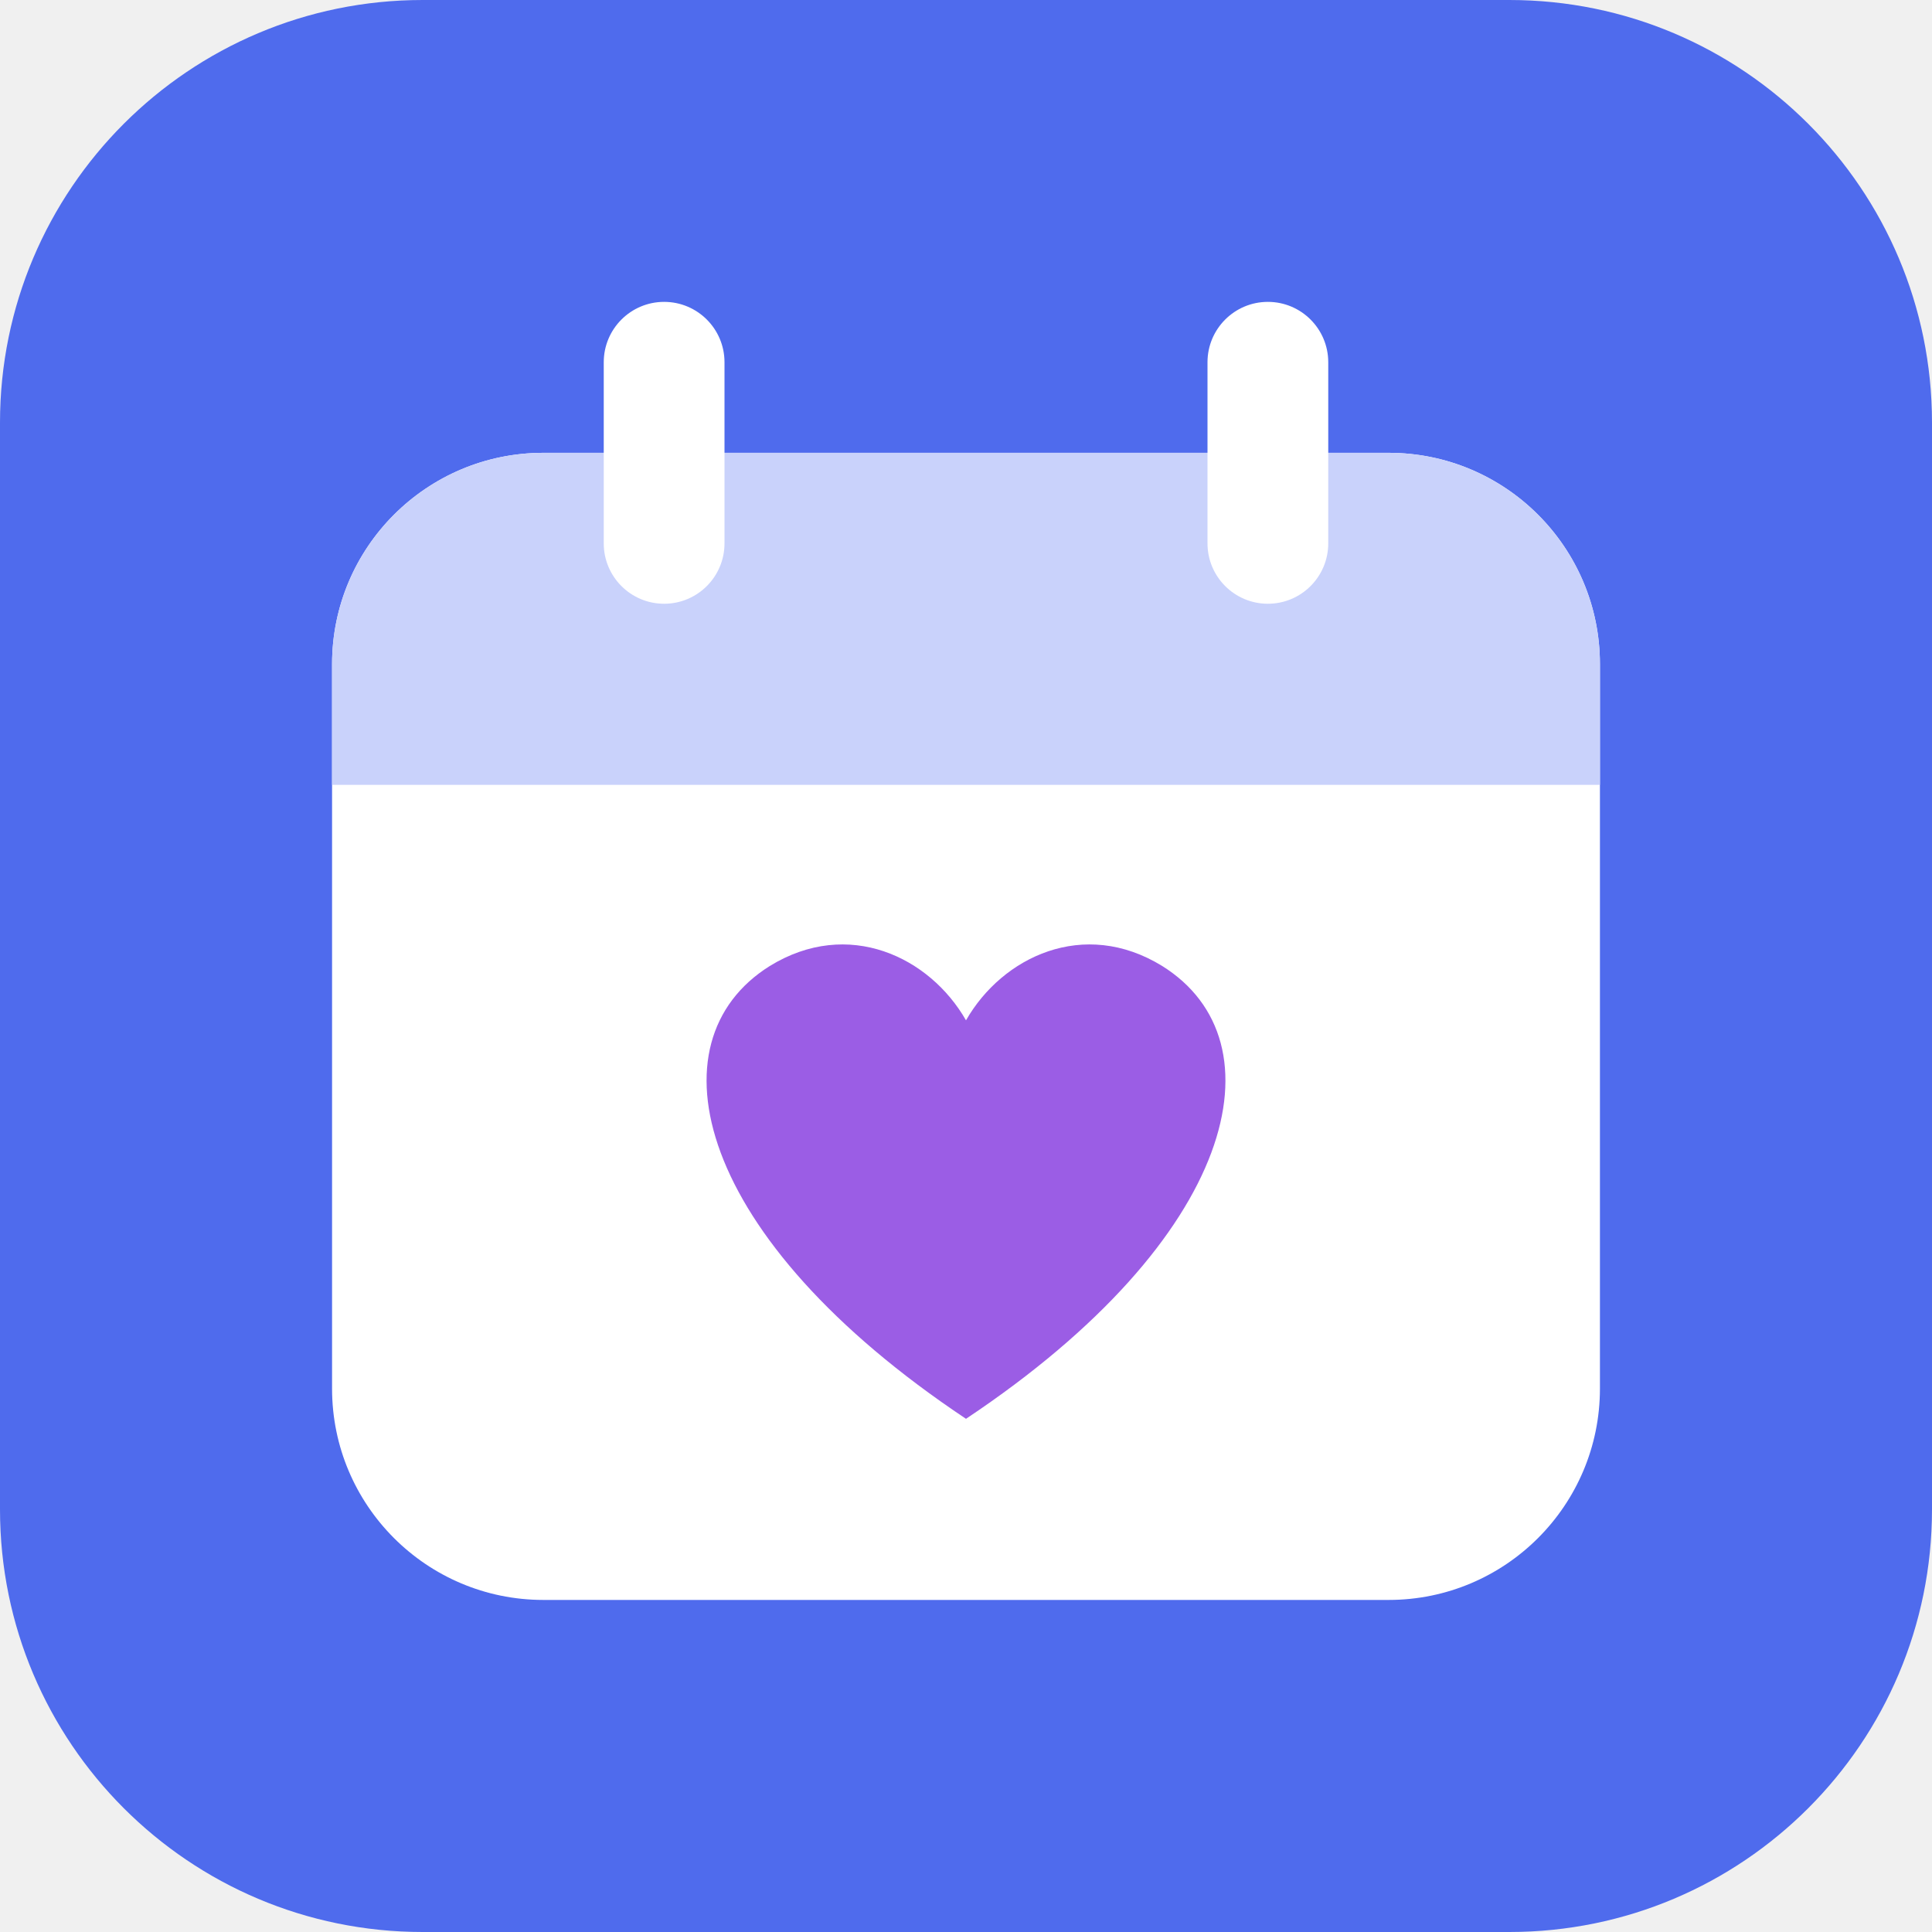
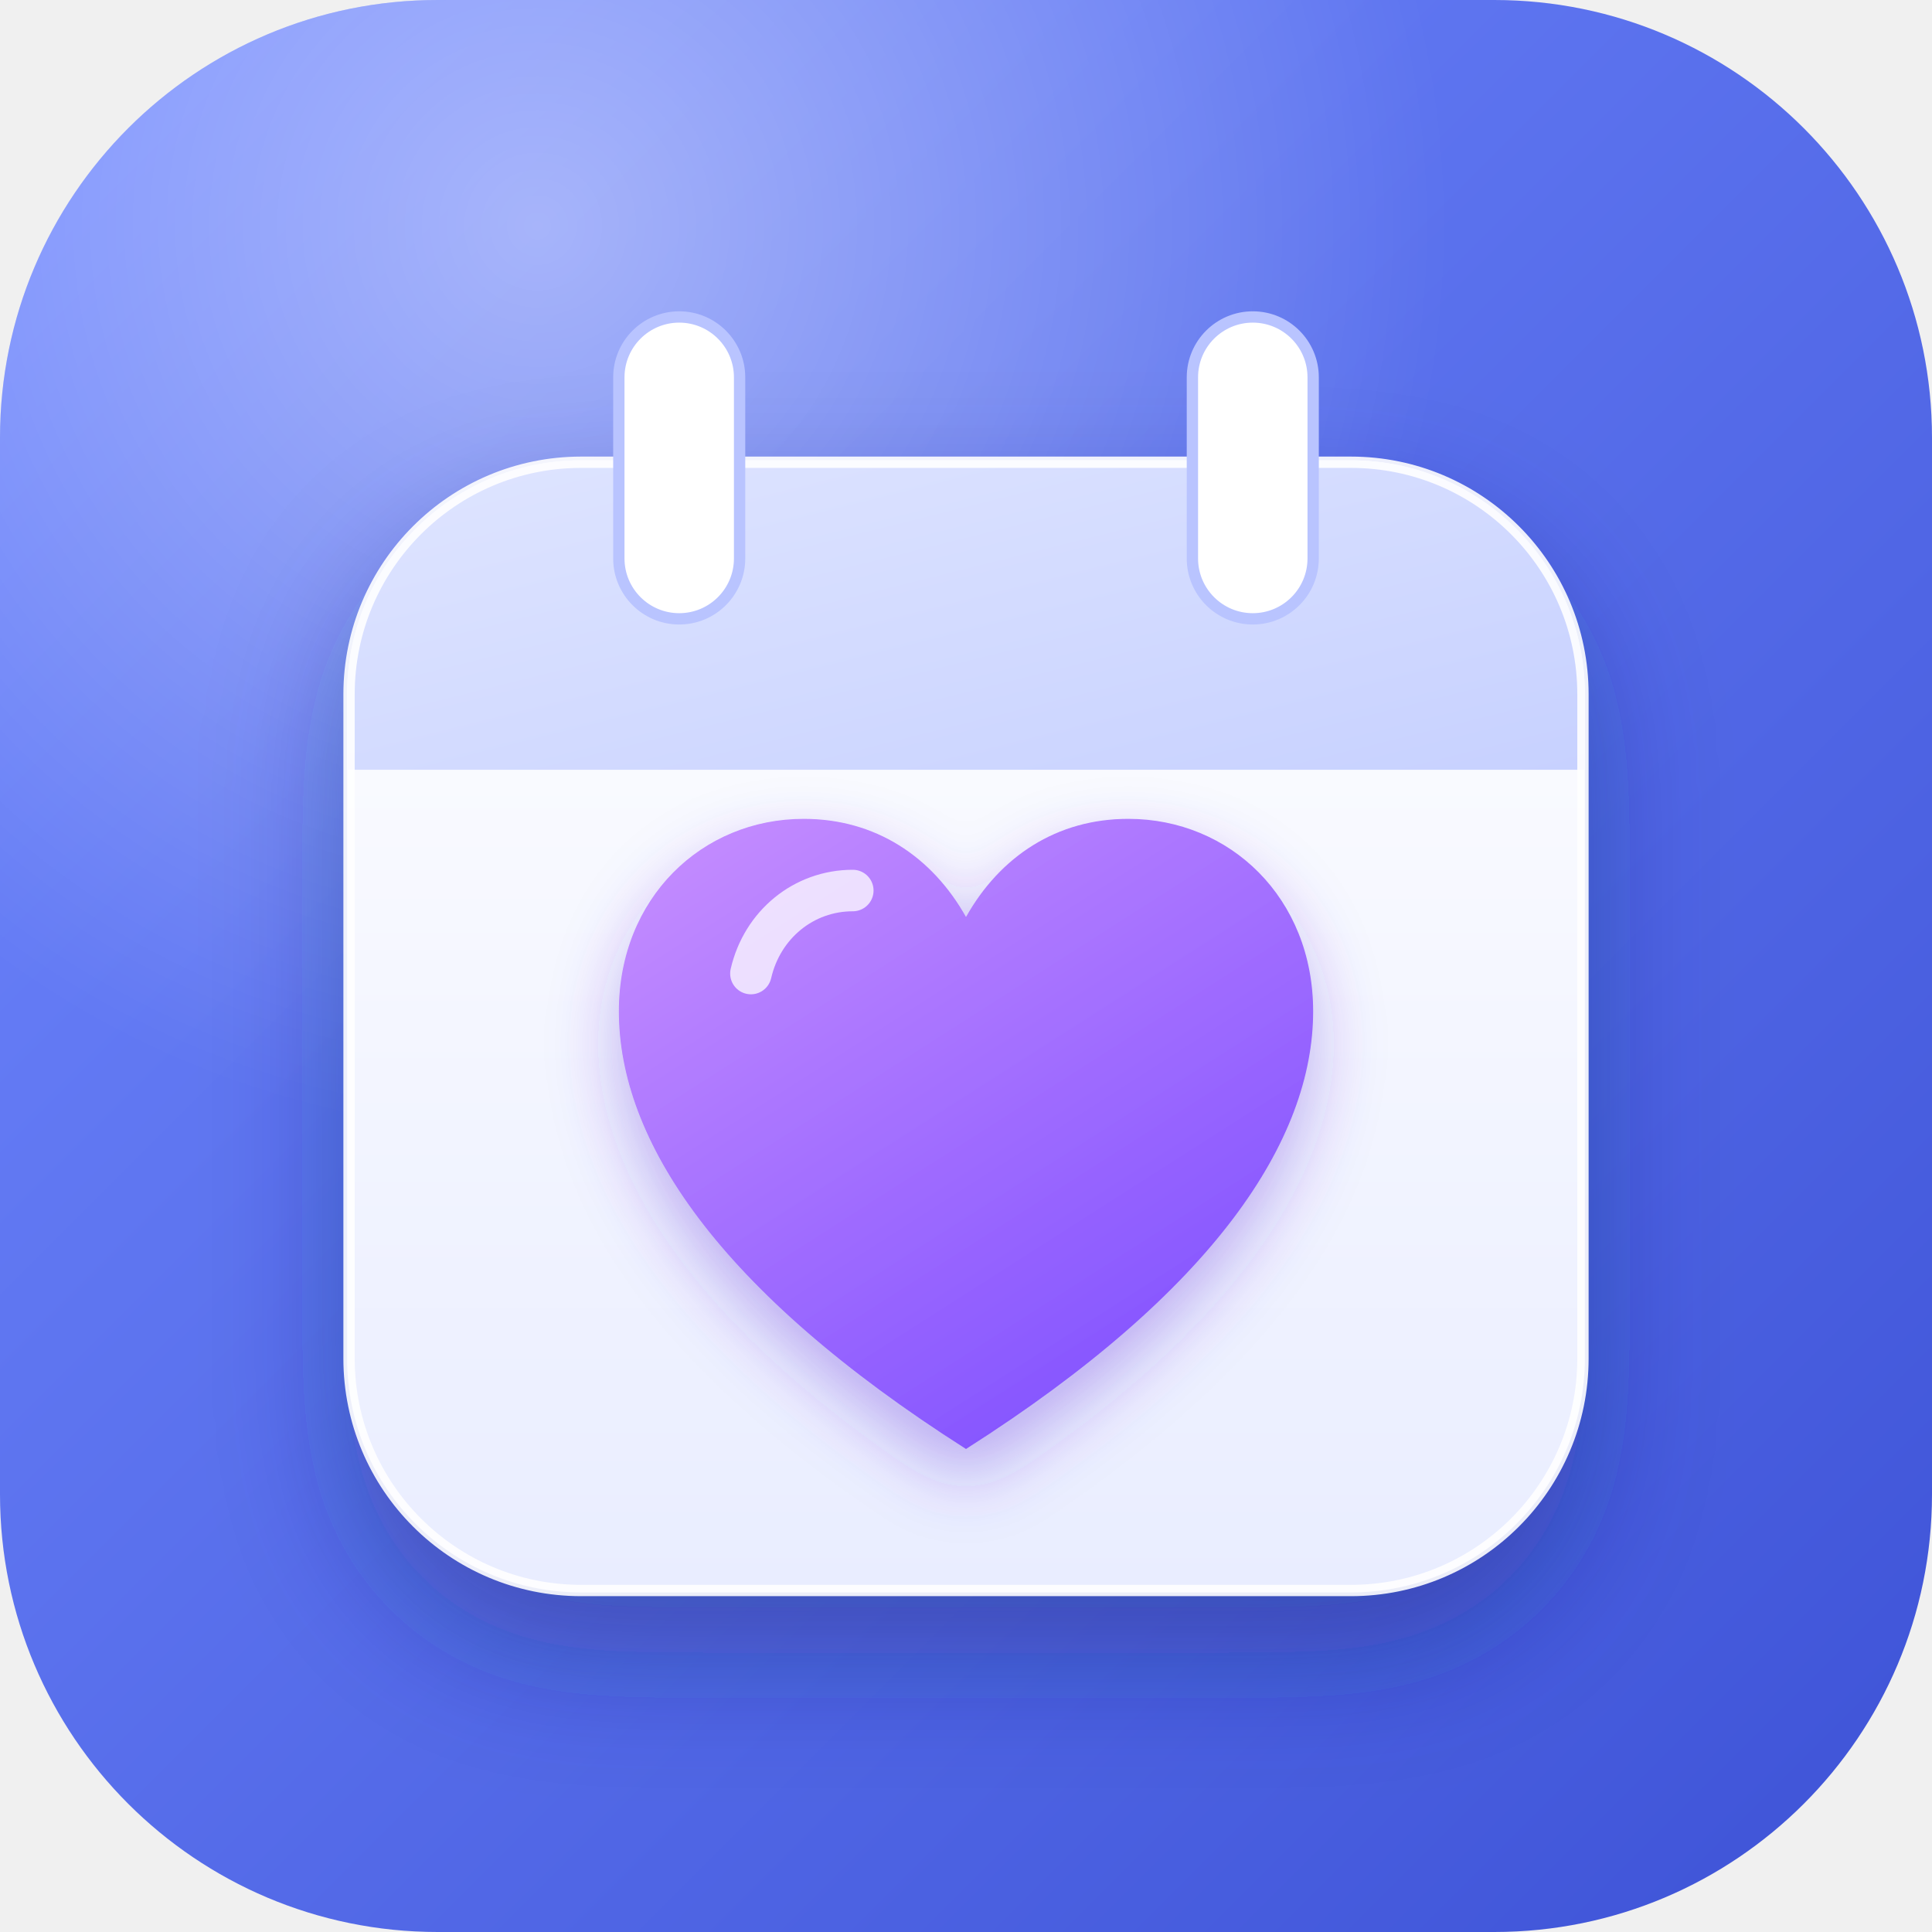
- <svg xmlns="http://www.w3.org/2000/svg" viewBox="0 0 64 64">
-   <rect width="64" height="64" rx="14" fill="#4f6bed" />
-   <rect x="11" y="15" width="42" height="38" rx="7" fill="#fff" />
-   <path d="M11 22a7 7 0 0 1 7-7h28a7 7 0 0 1 7 7v4H11z" fill="#c9d2fb" />
-   <rect x="20" y="10" width="4" height="10" rx="2" fill="#fff" />
-   <rect x="40" y="10" width="4" height="10" rx="2" fill="#fff" />
-   <path d="M32 47c-9-6-10.5-12.5-6.5-15 2.6-1.6 5.3-.3 6.5 1.8 1.2-2.1 3.9-3.4 6.5-1.8 4 2.5 2.5 9-6.5 15z" fill="#9b5de5" />
+ <svg xmlns="http://www.w3.org/2000/svg" viewBox="0 0 512 512">
+   <defs>
+     <linearGradient id="bg" x1="0" y1="0" x2="1" y2="1">
+       <stop offset="0" stop-color="#7189ff" />
+       <stop offset="1" stop-color="#3d52d6" />
+     </linearGradient>
+     <radialGradient id="shine" cx=".28" cy=".12" r=".85">
+       <stop offset="0" stop-color="#fff" stop-opacity=".42" />
+       <stop offset=".55" stop-color="#fff" stop-opacity="0" />
+     </radialGradient>
+     <linearGradient id="card" x1="0" y1="0" x2="0" y2="1">
+       <stop offset="0" stop-color="#ffffff" />
+       <stop offset="1" stop-color="#e9edff" />
+     </linearGradient>
+     <linearGradient id="band" x1="0" y1="0" x2="1" y2="1">
+       <stop offset="0" stop-color="#dfe5ff" />
+       <stop offset="1" stop-color="#c7d1ff" />
+     </linearGradient>
+     <linearGradient id="heart" x1=".15" y1="0" x2=".85" y2="1">
+       <stop offset="0" stop-color="#c38bff" />
+       <stop offset="1" stop-color="#7c4dff" />
+     </linearGradient>
+     <filter id="drop" x="-20%" y="-20%" width="140%" height="150%">
+       <feDropShadow dx="0" dy="16" stdDeviation="18" flood-color="#1b2470" flood-opacity=".38" />
+     </filter>
+     <filter id="soft" x="-30%" y="-30%" width="160%" height="170%">
+       <feDropShadow dx="0" dy="8" stdDeviation="9" flood-color="#5b2bd6" flood-opacity=".35" />
+     </filter>
+   </defs>
+   <rect width="512" height="512" rx="116" fill="url(#bg)" />
+   <rect width="512" height="512" rx="116" fill="url(#shine)" />
+   <g filter="url(#drop)">
+     <rect x="92" y="122" width="328" height="300" rx="62" fill="url(#card)" />
+   </g>
+   <path d="M92 184a62 62 0 0 1 62-62h204a62 62 0 0 1 62 62v20H92z" fill="url(#band)" />
+   <rect x="92.5" y="122.5" width="327" height="299" rx="61.5" fill="none" stroke="#fff" stroke-opacity=".9" stroke-width="3" />
+   <rect x="164" y="84" width="32" height="80" rx="16" fill="#fff" />
+   <rect x="316" y="84" width="32" height="80" rx="16" fill="#fff" />
+   <rect x="164" y="84" width="32" height="80" rx="16" fill="none" stroke="#b9c4ff" stroke-width="3" />
+   <rect x="316" y="84" width="32" height="80" rx="16" fill="none" stroke="#b9c4ff" stroke-width="3" />
+   <g filter="url(#soft)">
+     <path d="M256 384c-66-42-92-82-92-116 0-30 22-51 49-51 19 0 34 10 43 26 9-16 24-26 43-26 27 0 49 21 49 51 0 34-26 74-92 116z" fill="url(#heart)" />
+   </g>
+   <path d="M199 258c3-13 14-22 27-22" fill="none" stroke="#fff" stroke-opacity=".75" stroke-width="11" stroke-linecap="round" />
</svg>
